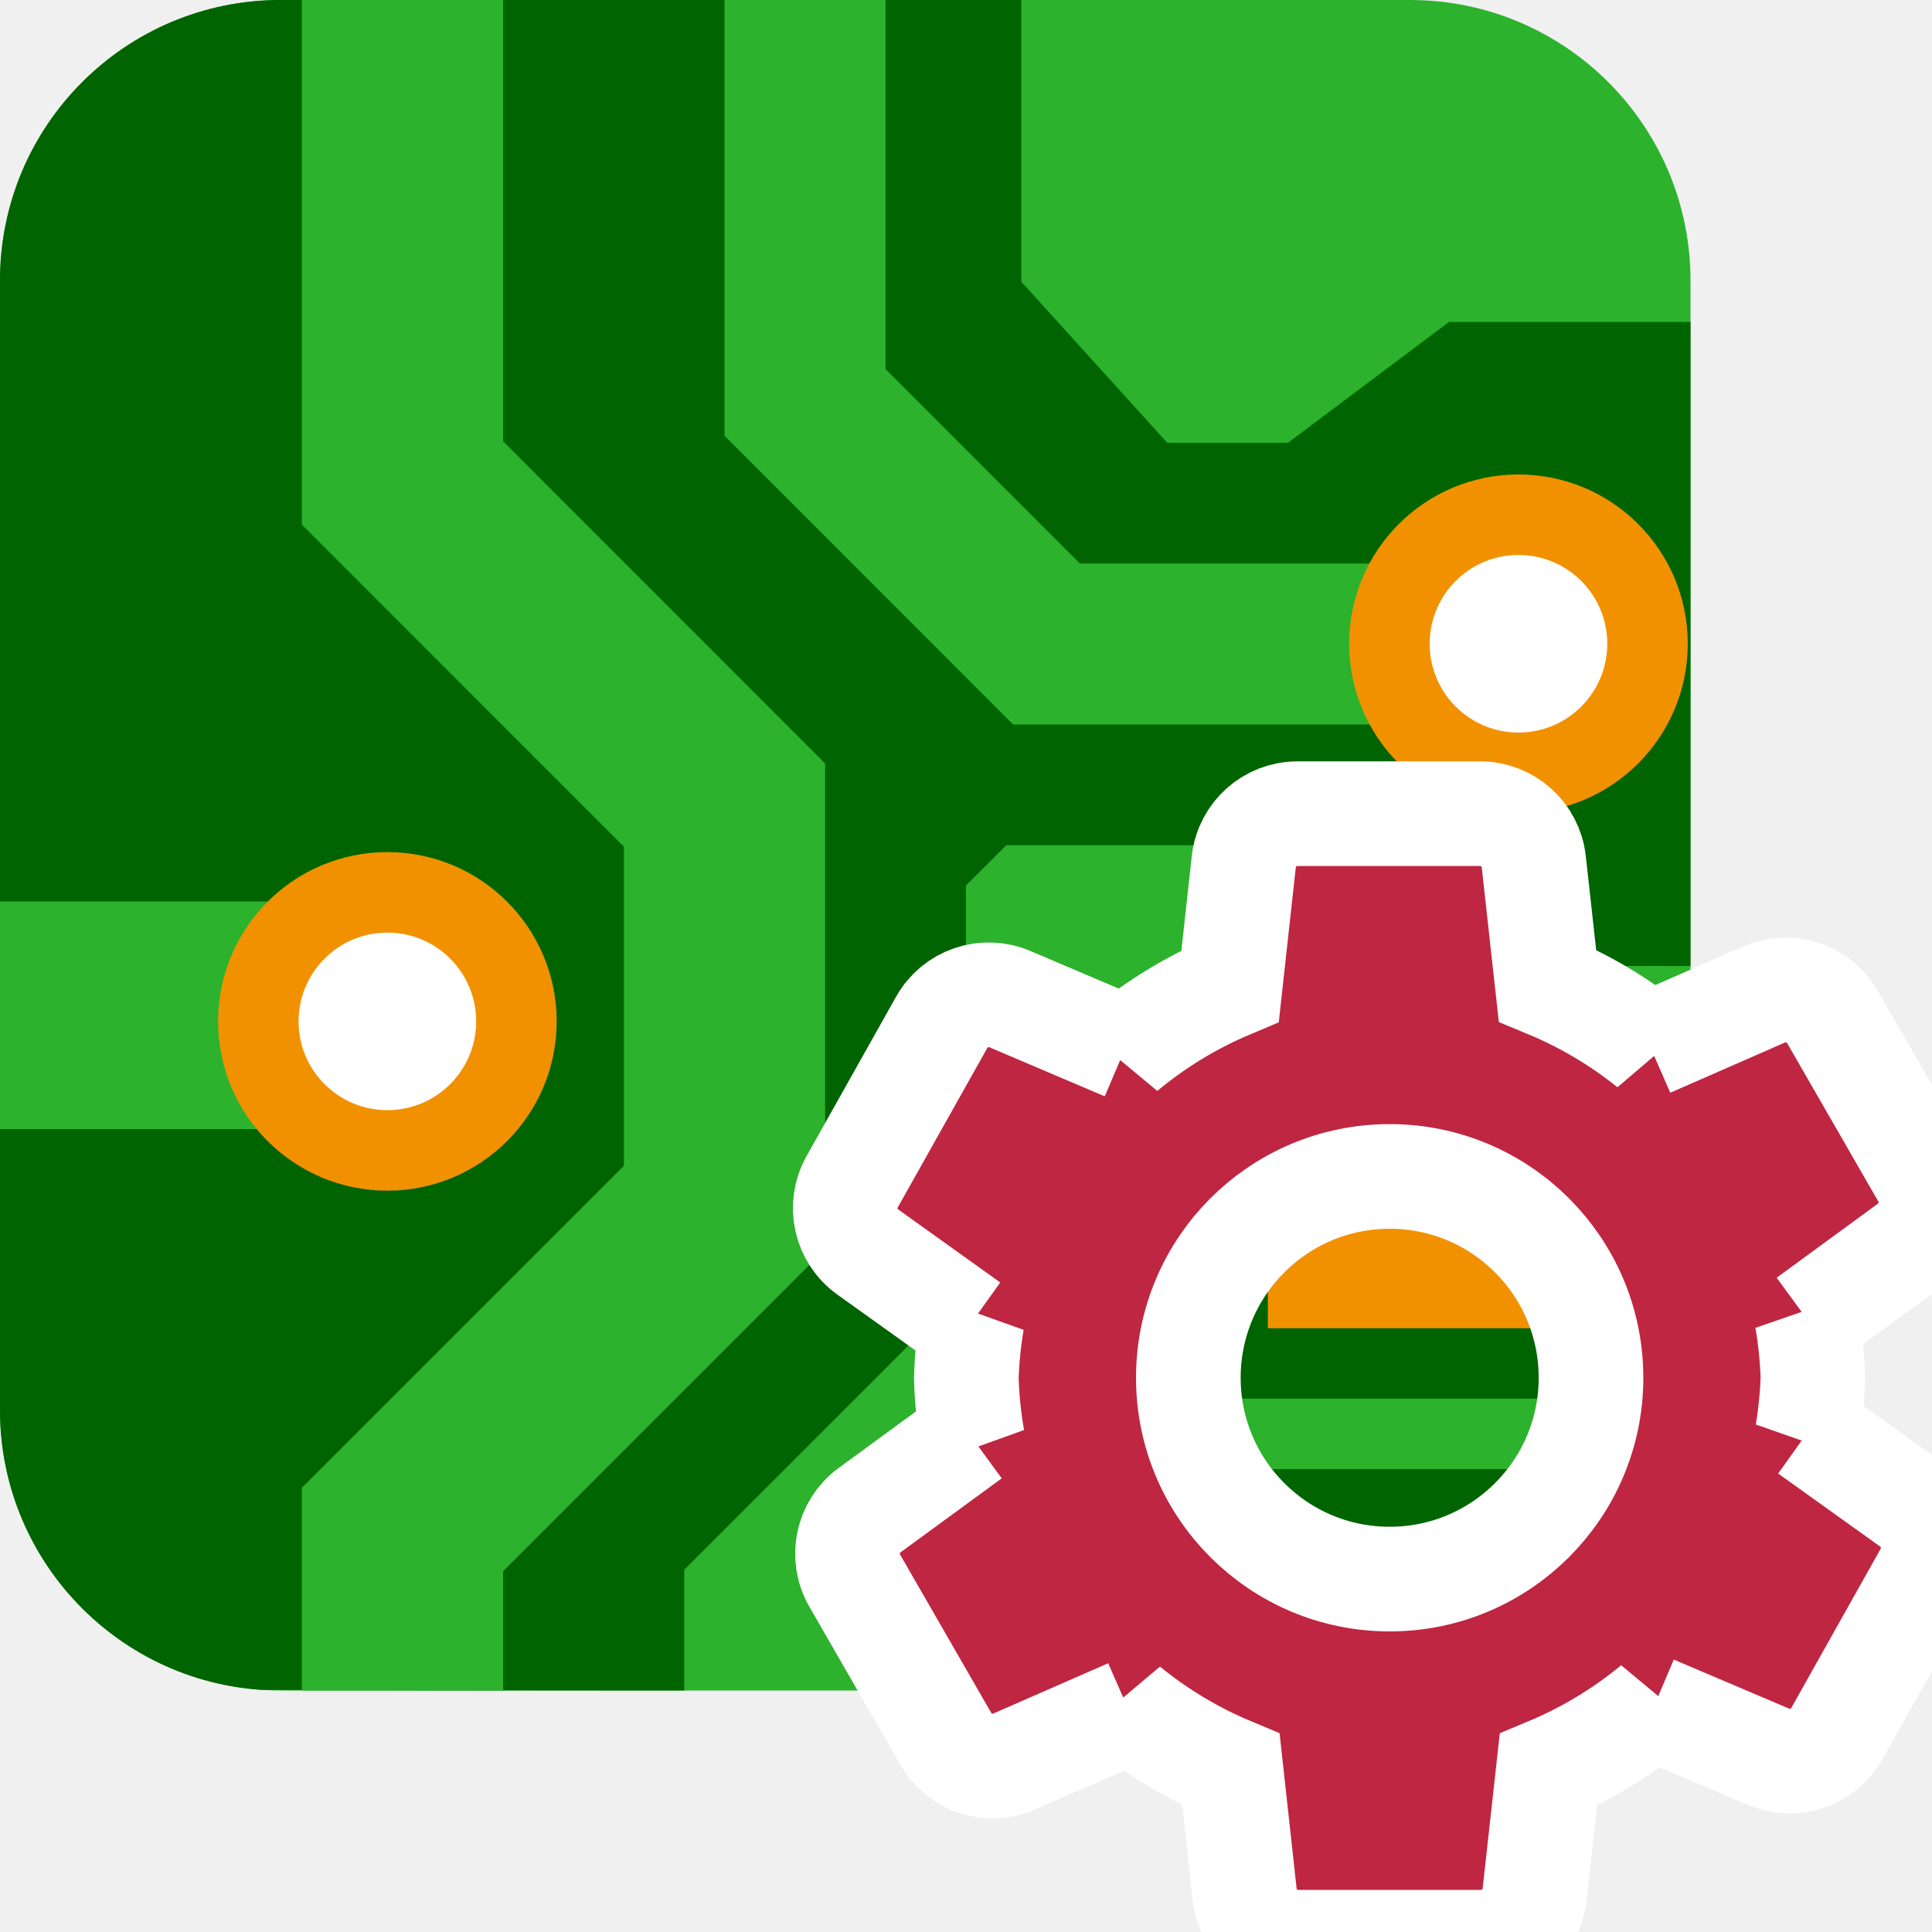
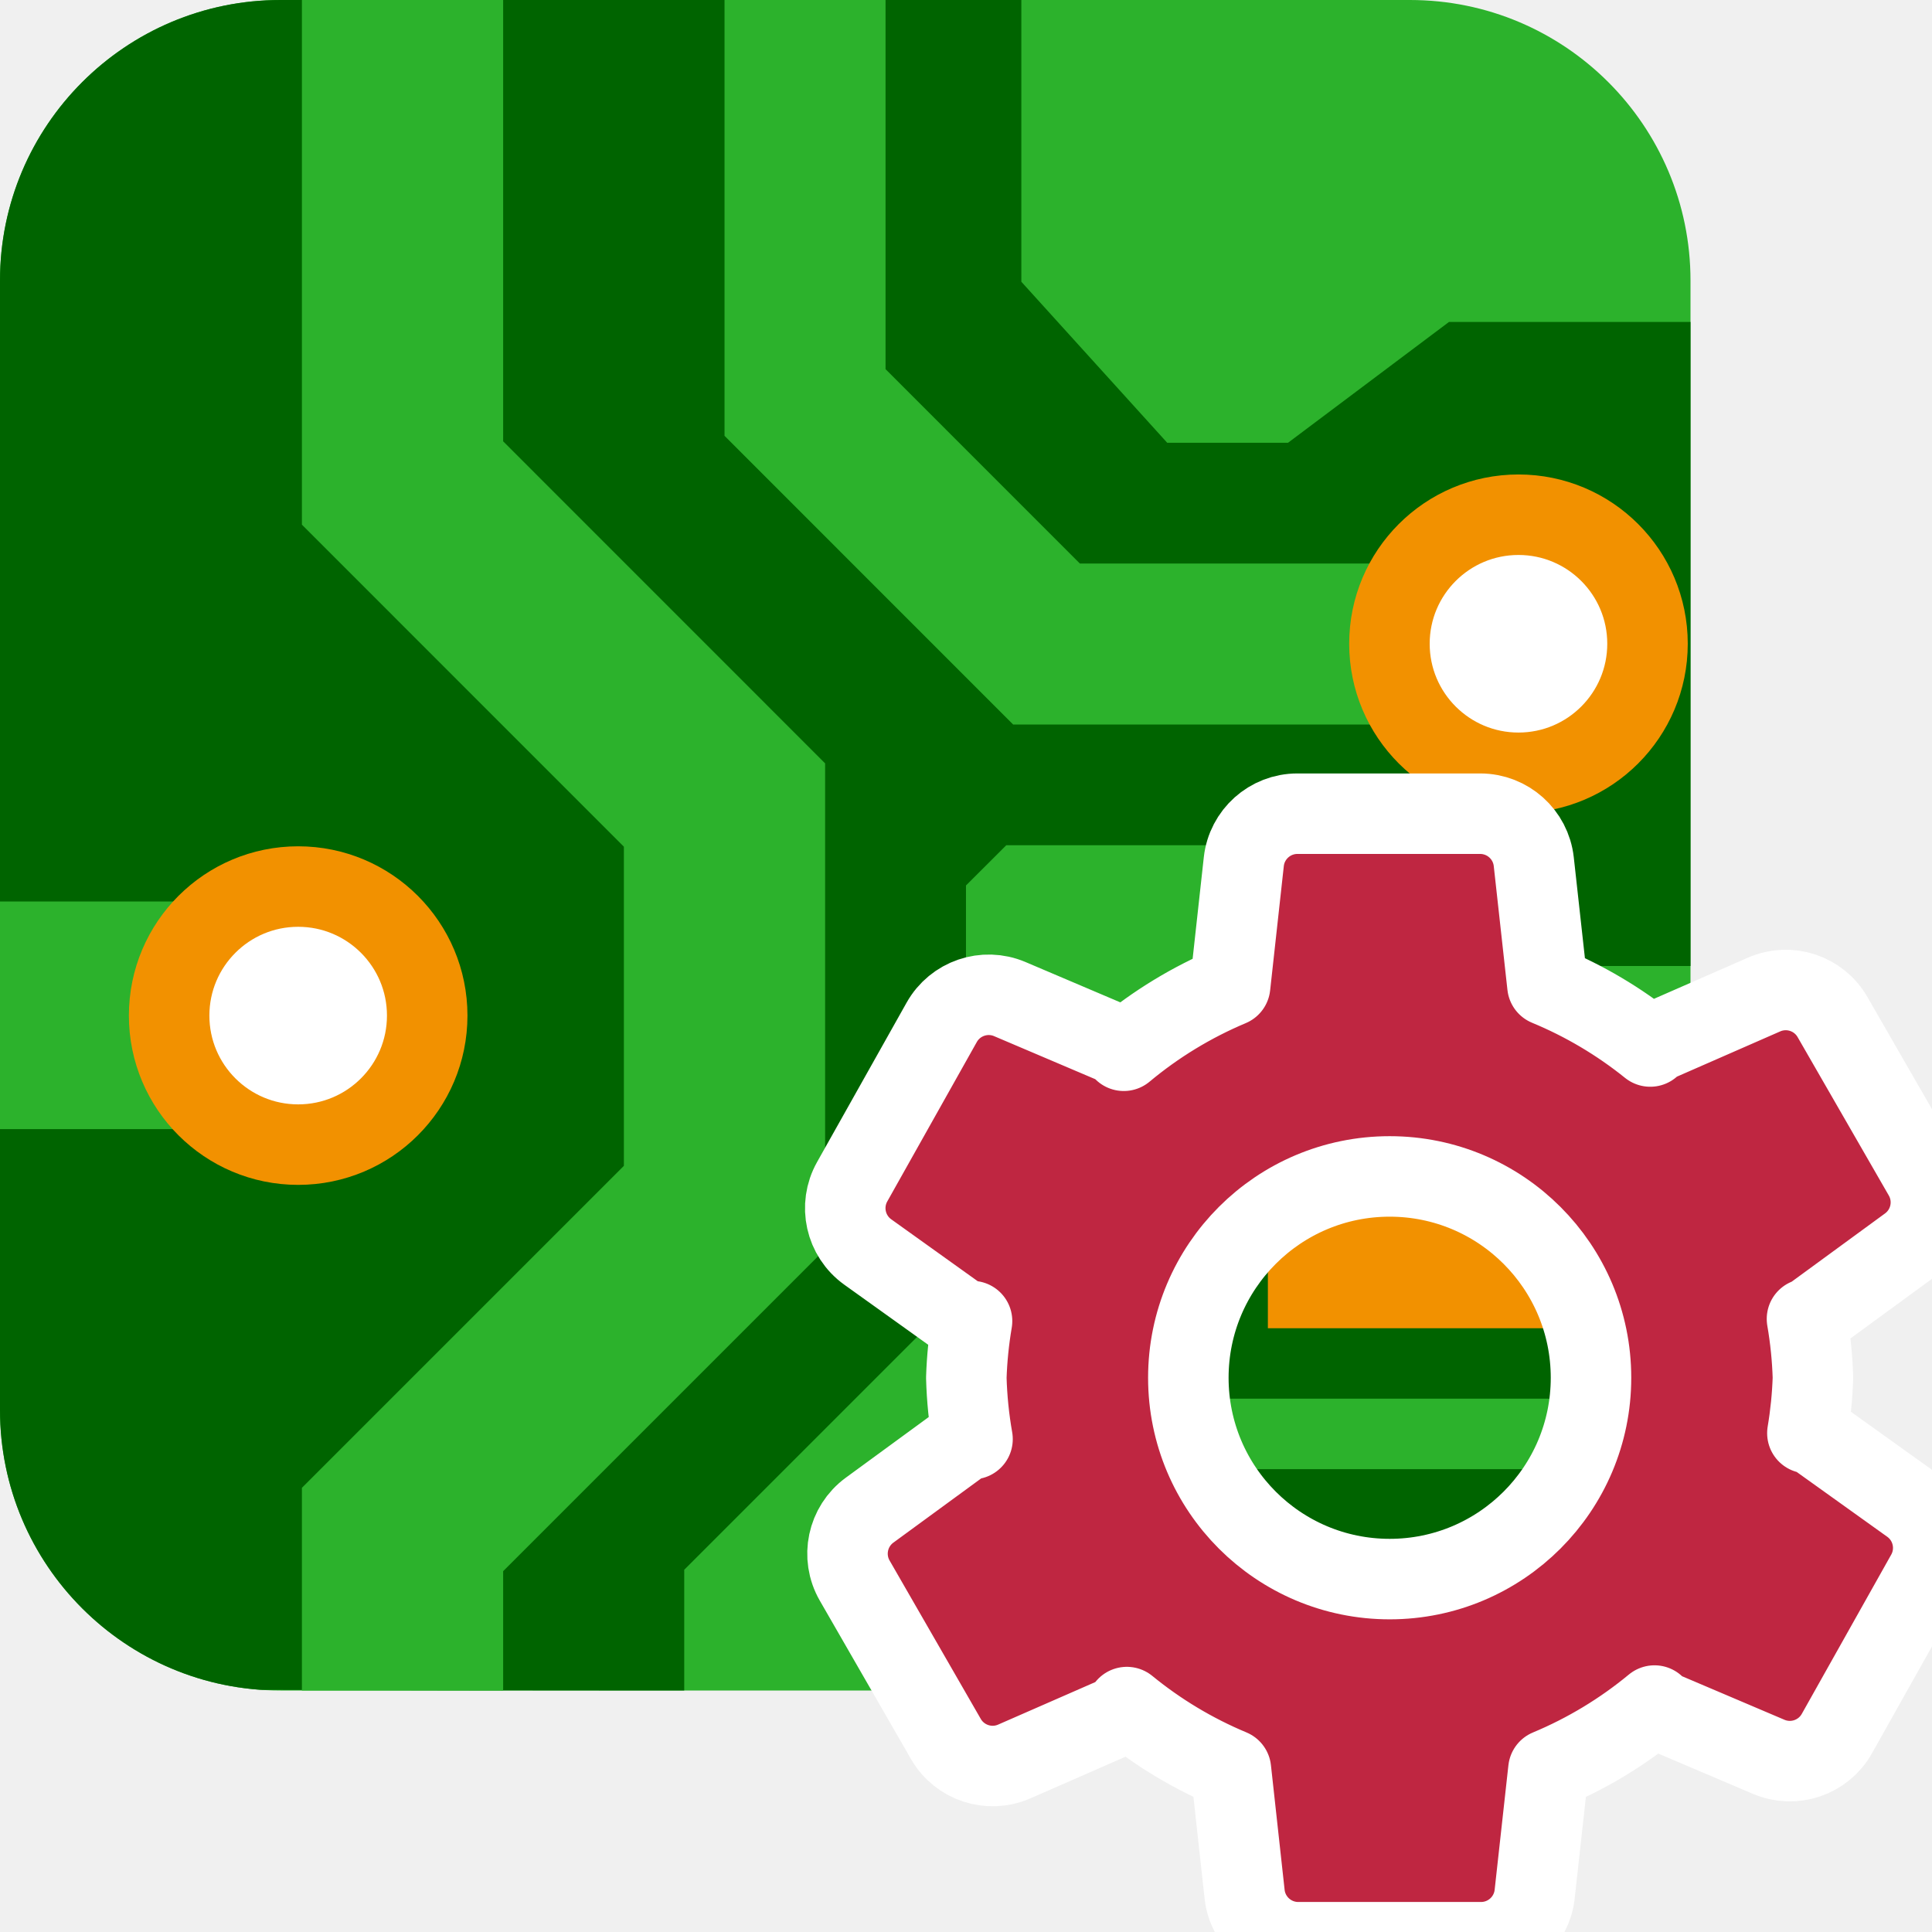
<svg xmlns="http://www.w3.org/2000/svg" id="Слой_1" data-name="Слой 1" viewBox="0 0 24 24" version="1.1">
  <defs id="defs158547">
    <style id="style158545">.cls-1{fill:#b9b9b9;}.cls-2{fill:#545454;}.cls-3{fill:none;stroke:#b9b9b9;stroke-miterlimit:10;stroke-width:0.955px;}.cls-4{fill:#1a81c4;}.cls-5{fill:#fff;}.cls-6{fill:#bf2641;}</style>
    <clipPath clipPathUnits="userSpaceOnUse" id="clipPath954">
      <rect style="fill:#f29100;fill-opacity:1;stroke:none;stroke-width:2;stroke-linecap:round;stroke-linejoin:round;stroke-miterlimit:4;stroke-dasharray:none" id="rect956" width="21" height="21" x="-33" y="-2" ry="3.485" />
    </clipPath>
  </defs>
  <g id="g952" clip-path="url(#clipPath954)" transform="translate(33,2)">
    <rect class="cls-1" x="1.4020385e-07" y="0" width="24" height="24" rx="0" id="rect9" style="fill:#2cb22c;fill-opacity:1;stroke:none;stroke-width:0.571;stroke-opacity:1" clip-path="none" transform="matrix(0.875,0,0,0.875,-33,-2)" />
    <path class="cls-2" d="m 9.714,24 v -1.714 l 4,-4 V 12.571 L 14.286,12 h 4 l 2.286,1.714 H 24 V 4.571 H 20.571 L 18.286,6.286 H 16.571 L 14.5,4 V 0 C 9.995,-0.002 2.03,0.001 -0.002,0.001 0,3.25 0,24 0,24 c 1.5,-0.028 4.024,0 9.714,0 z" id="path11" style="fill:#006400;fill-opacity:1;stroke-width:0.571" clip-path="none" transform="matrix(0.875,0,0,0.875,-33,-2)" />
    <path style="fill:none;stroke:#2cb22c;stroke-width:2.286;stroke-linecap:butt;stroke-linejoin:miter;stroke-miterlimit:4;stroke-dasharray:none;stroke-opacity:1" d="M 20.571,9.143 H 14.857 L 11.429,5.714 v -6.857" id="path2253" clip-path="none" transform="matrix(0.875,0,0,0.875,-33,-2)" />
    <path style="fill:none;stroke:#2cb22c;stroke-width:3.232;stroke-linecap:butt;stroke-linejoin:miter;stroke-miterlimit:4;stroke-dasharray:none;stroke-opacity:1" d="M 0,14.5 H 2" id="path892" clip-path="none" transform="matrix(2.1875,0,0,0.875,-33,-2.075062)" />
    <path style="fill:none;stroke:#2cb22c;stroke-width:2.857;stroke-linecap:butt;stroke-linejoin:miter;stroke-miterlimit:4;stroke-dasharray:none;stroke-opacity:1" d="M 5.214,25.143 V 21.714 L 9.785,17.143 V 11.429 L 5.214,6.857 v -7.429" id="path2265" clip-path="none" transform="matrix(0.875,0,0,0.875,-32.5619,-2)" />
    <rect style="fill:#006400;fill-opacity:1;stroke:none;stroke-width:2.656;stroke-linecap:round;stroke-linejoin:round" id="rect878" width="6" height="5" x="17" y="14" rx="0" ry="0.8" clip-path="none" transform="matrix(0.875,0,0,0.875,-33,-1.25)" />
    <rect style="fill:#f29100;fill-opacity:1;stroke:none;stroke-width:1.533;stroke-linecap:round;stroke-linejoin:round" id="rect880" width="4" height="3" x="18" y="15" rx="0" ry="1" clip-path="none" transform="matrix(0.875,0,0,0.875,-33,-1.25)" />
    <rect style="fill:#006400;fill-opacity:1;stroke:none;stroke-width:2.656;stroke-linecap:round;stroke-linejoin:round" id="rect882" width="6" height="5" x="17" y="20" rx="0" ry="0.8" clip-path="none" transform="matrix(0.875,0,0,0.875,-33,-1.25)" />
    <rect style="fill:#f29100;fill-opacity:1;stroke:none;stroke-width:1.533;stroke-linecap:round;stroke-linejoin:round" id="rect884" width="4" height="3" x="18" y="21" rx="0" ry="0.964" clip-path="none" transform="matrix(0.875,0,0,0.875,-33,-1.25)" />
    <path style="fill:none;stroke:#2cb22c;stroke-width:1.143;stroke-linecap:butt;stroke-linejoin:miter;stroke-miterlimit:4;stroke-dasharray:none;stroke-opacity:1" d="M 18,16.5 H 16" id="path886" clip-path="none" transform="matrix(0.875,0,0,0.875,-33,-1.25)" />
    <path style="fill:none;stroke:#2cb22c;stroke-width:1.143;stroke-linecap:butt;stroke-linejoin:miter;stroke-miterlimit:4;stroke-dasharray:none;stroke-opacity:1" d="M 24,16.5 H 22" id="path888" clip-path="none" transform="matrix(0.875,0,0,0.875,-33,-1.25)" />
    <path style="fill:none;stroke:#2cb22c;stroke-width:2.286;stroke-linecap:butt;stroke-linejoin:miter;stroke-miterlimit:4;stroke-dasharray:none;stroke-opacity:1" d="m 20,14 v 1" id="path890" clip-path="none" transform="matrix(0.875,0,0,0.875,-33,-1.25)" />
-     <circle style="fill:#ffffff;fill-opacity:1;stroke:#f29100;stroke-width:1;stroke-linecap:round;stroke-linejoin:round;stroke-miterlimit:4;stroke-dasharray:none;stroke-opacity:1" id="path936" cx="-28.188" cy="10.688" r="1.603" clip-path="none" />
+     <circle style="fill:#ffffff;fill-opacity:1;stroke:#f29100;stroke-width:1;stroke-linecap:round;stroke-linejoin:round;stroke-miterlimit:4;stroke-dasharray:none;stroke-opacity:1" id="path936" cx="-29.296" cy="10.616" r="1.603" clip-path="none" />
    <circle style="fill:#ffffff;fill-opacity:1;stroke:#f29100;stroke-width:1;stroke-linecap:round;stroke-linejoin:round;stroke-miterlimit:4;stroke-dasharray:none;stroke-opacity:1" id="circle938" cx="-14.137" cy="5.997" r="1.603" clip-path="none" />
  </g>
-   <path class="cls-9" d="m 23.734,18.683 -1.267,-0.907 -0.015,0.027 a 5.198,5.198 0 0 0 0.069,-0.688 5.203,5.203 0 0 0 -0.074,-0.731 l 0.007,0.013 1.258,-0.92 a 0.67,0.67 0 0 0 0.185,-0.875 l -1.133,-1.968 a 0.67,0.67 0 0 0 -0.849,-0.28 L 20.488,12.979 20.5,13 A 5.221,5.221 0 0 0 19.223,12.243 L 19.053,10.704 A 0.67,0.67 0 0 0 18.388,10.108 h -2.271 a 0.67,0.67 0 0 0 -0.666,0.596 l -0.17,1.545 a 5.219,5.219 0 0 0 -1.321,0.804 l 0.018,-0.032 -1.434,-0.61 a 0.67,0.67 0 0 0 -0.846,0.289 l -1.112,1.98 A 0.67,0.67 0 0 0 10.78,15.553 l 1.267,0.907 0.028,-0.049 a 5.214,5.214 0 0 0 -0.071,0.704 5.21,5.21 0 0 0 0.077,0.762 l -0.021,-0.037 -1.258,0.92 a 0.67,0.67 0 0 0 -0.185,0.874 l 1.133,1.968 a 0.67,0.67 0 0 0 0.849,0.28 l 1.428,-0.625 -0.029,-0.051 a 5.22,5.22 0 0 0 1.293,0.776 l 0.17,1.549 a 0.67,0.67 0 0 0 0.666,0.596 h 2.271 a 0.67,0.67 0 0 0 0.666,-0.596 l 0.171,-1.548 a 5.219,5.219 0 0 0 1.318,-0.796 l -0.015,0.027 1.434,0.61 a 0.67,0.67 0 0 0 0.846,-0.288 l 1.112,-1.98 A 0.67,0.67 0 0 0 23.734,18.683 Z m -6.471,0.933 a 2.501,2.501 0 1 1 2.501,-2.501 2.501,2.501 0 0 1 -2.501,2.501 z" id="path158639" style="fill:#bf2641;stroke:#ffffff;stroke-width:1.3;stroke-miterlimit:4;stroke-dasharray:none;stroke-opacity:1" />
+   <path class="cls-9" d="m 23.734,18.683 -1.267,-0.907 -0.015,0.027 a 5.198,5.198 0 0 0 0.069,-0.688 5.203,5.203 0 0 0 -0.074,-0.731 l 0.007,0.013 1.258,-0.92 a 0.67,0.67 0 0 0 0.185,-0.875 l -1.133,-1.968 a 0.67,0.67 0 0 0 -0.849,-0.28 L 20.488,12.979 20.5,13 A 5.221,5.221 0 0 0 19.223,12.243 L 19.053,10.704 A 0.67,0.67 0 0 0 18.388,10.108 h -2.271 a 0.67,0.67 0 0 0 -0.666,0.596 l -0.17,1.545 a 5.219,5.219 0 0 0 -1.321,0.804 l 0.018,-0.032 -1.434,-0.61 a 0.67,0.67 0 0 0 -0.846,0.289 l -1.112,1.98 A 0.67,0.67 0 0 0 10.78,15.553 l 1.267,0.907 0.028,-0.049 a 5.214,5.214 0 0 0 -0.071,0.704 5.21,5.21 0 0 0 0.077,0.762 l -0.021,-0.037 -1.258,0.92 a 0.67,0.67 0 0 0 -0.185,0.874 l 1.133,1.968 a 0.67,0.67 0 0 0 0.849,0.28 l 1.428,-0.625 -0.029,-0.051 a 5.22,5.22 0 0 0 1.293,0.776 l 0.17,1.549 a 0.67,0.67 0 0 0 0.666,0.596 h 2.271 a 0.67,0.67 0 0 0 0.666,-0.596 l 0.171,-1.548 a 5.219,5.219 0 0 0 1.318,-0.796 l -0.015,0.027 1.434,0.61 a 0.67,0.67 0 0 0 0.846,-0.288 l 1.112,-1.98 A 0.67,0.67 0 0 0 23.734,18.683 Z m -6.471,0.933 a 2.501,2.501 0 1 1 2.501,-2.501 2.501,2.501 0 0 1 -2.501,2.501 z" id="path158639" style="fill:#bf2641;stroke:#ffffff;stroke-width:1;stroke-miterlimit:2.3;stroke-dasharray:none;stroke-opacity:1;stroke-linecap:round;stroke-linejoin:round" />
</svg>
